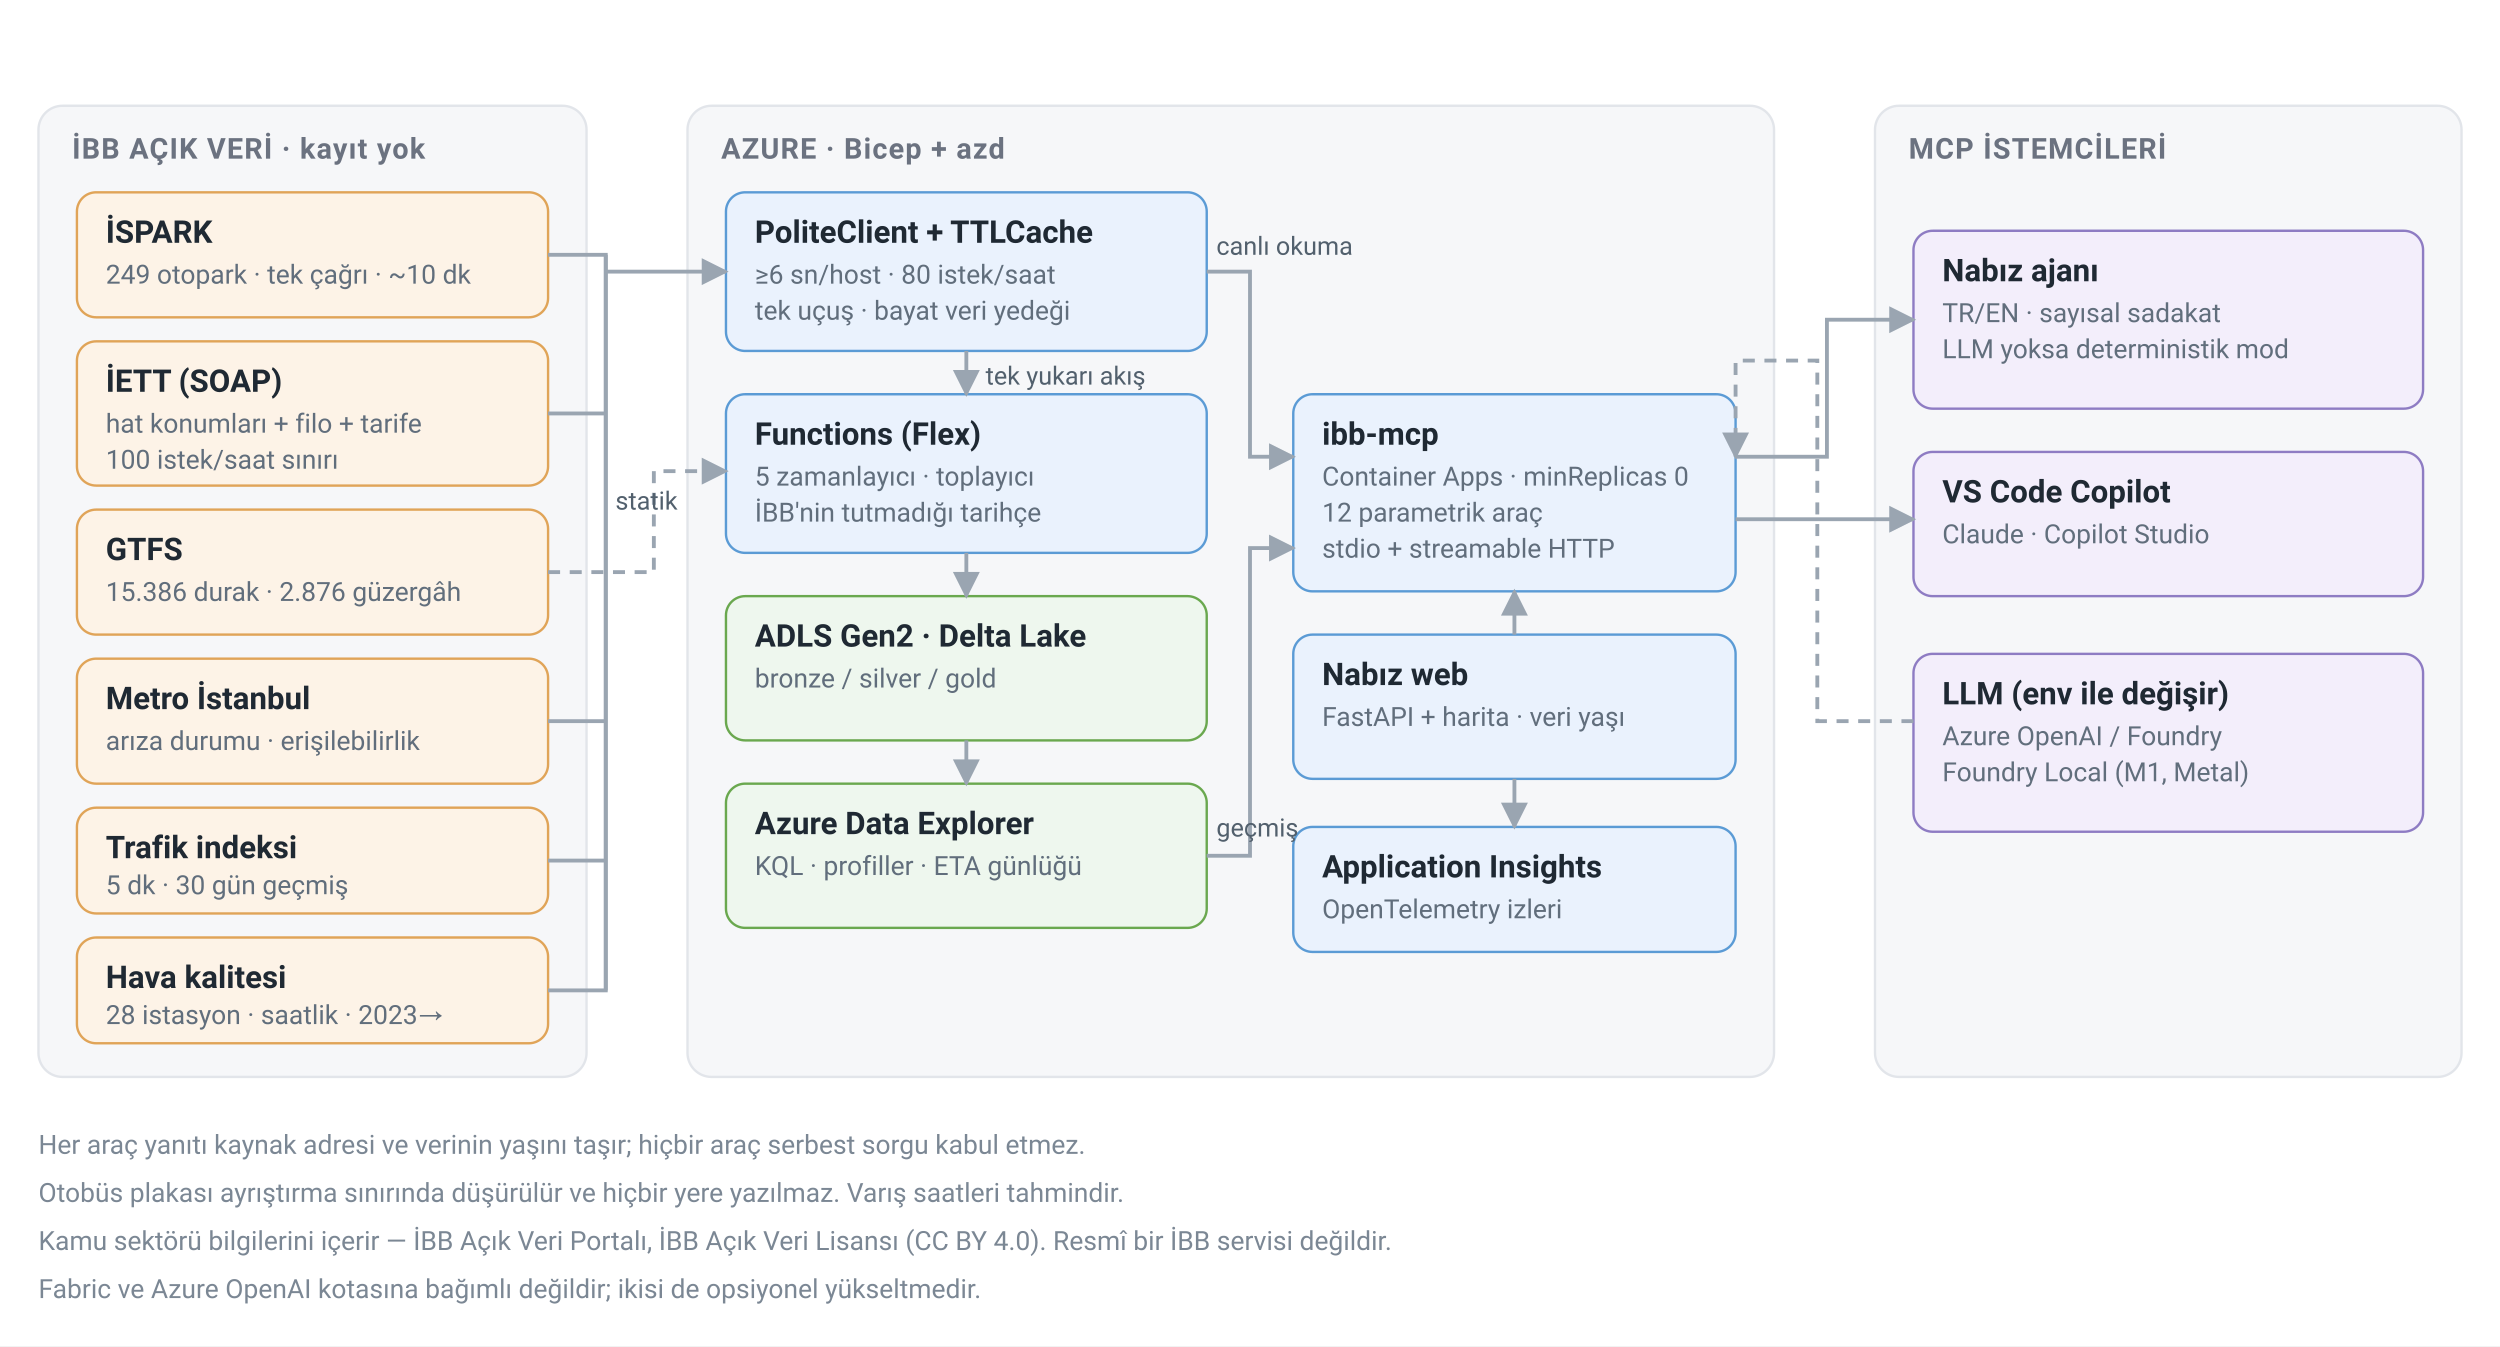
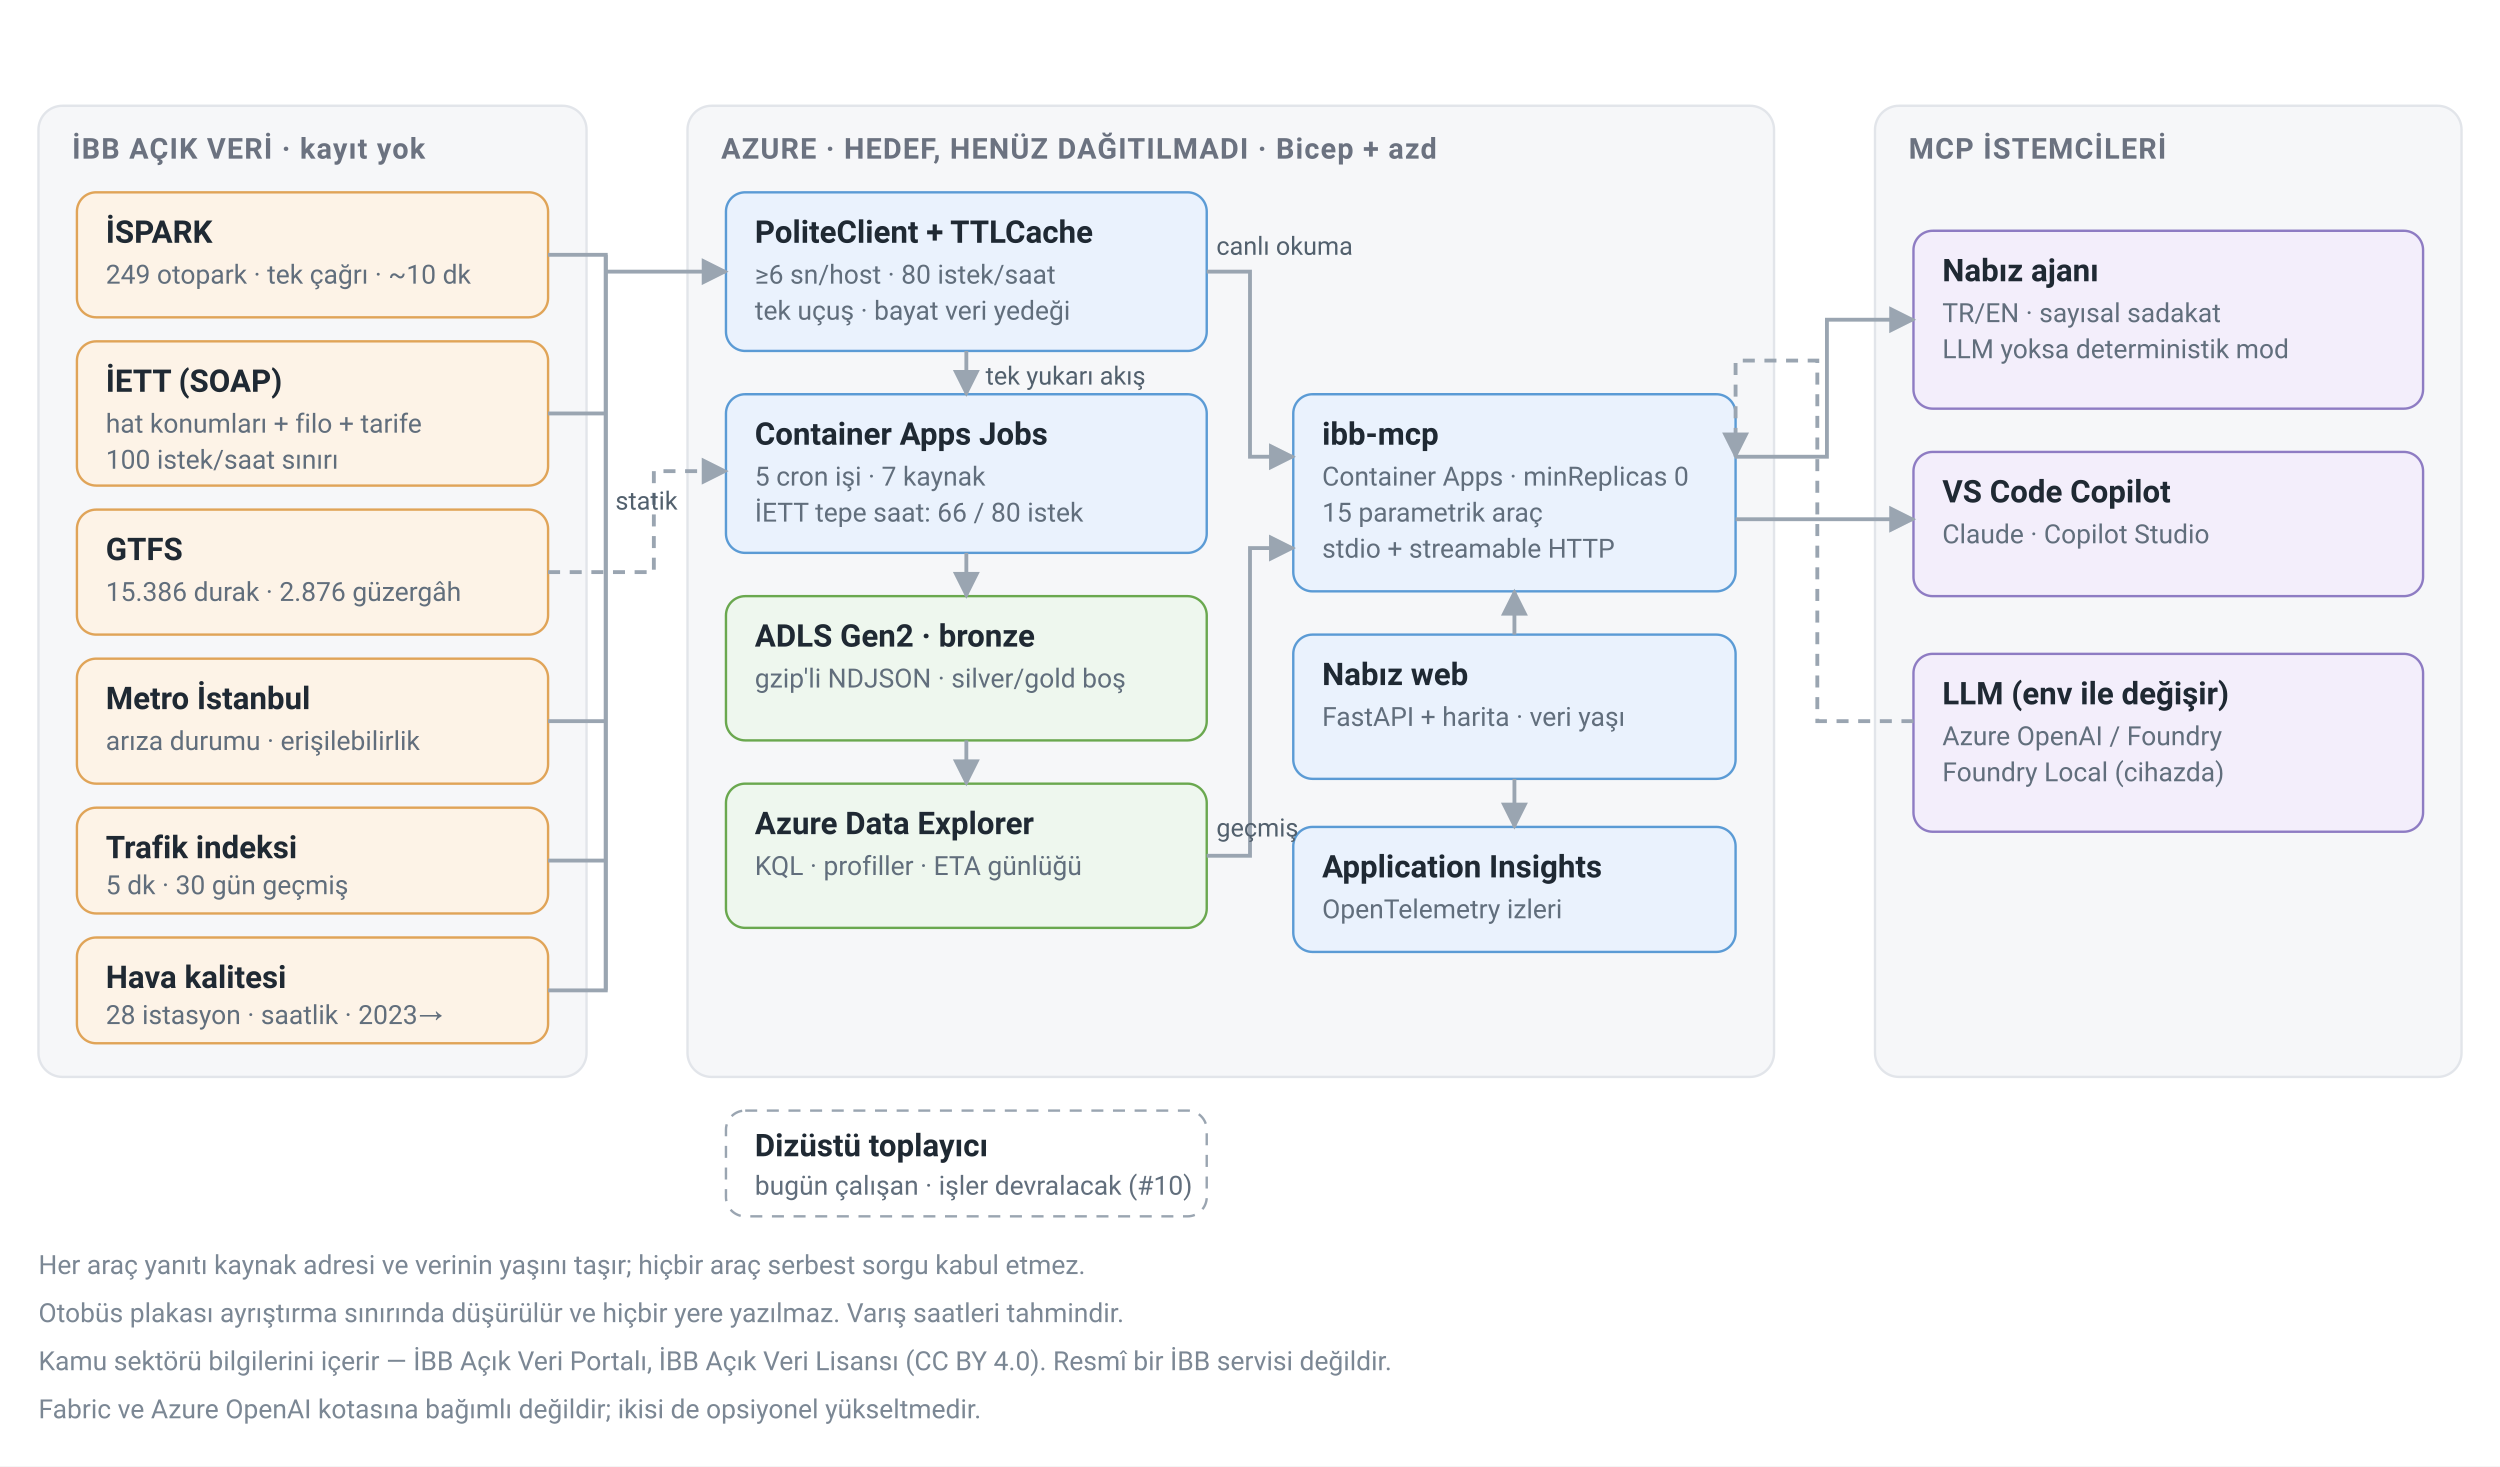
- <svg xmlns="http://www.w3.org/2000/svg" viewBox="0 0 1040 560" width="1040" height="560" font-family="-apple-system,BlinkMacSystemFont,'Segoe UI',Roboto,Helvetica,Arial,sans-serif" role="img" aria-labelledby="title desc">
+ <svg xmlns="http://www.w3.org/2000/svg" viewBox="0 0 1040 610" width="1040" height="610" font-family="-apple-system,BlinkMacSystemFont,'Segoe UI',Roboto,Helvetica,Arial,sans-serif" role="img" aria-labelledby="title desc">
  <style>
    .bg    { fill: #ffffff; }
    .band  { fill: #f6f7f9; stroke: #e2e5ea; }
    .bandt { fill: #6b7280; font-size: 12px; font-weight: 600; letter-spacing: .04em; }
    .box   { fill: #ffffff; stroke: #cbd2dc; rx: 8; }
    .ibb   { fill: #fdf3e7; stroke: #e0a458; }
    .az    { fill: #eaf2fd; stroke: #5b9bd5; }
    .store { fill: #eef7ee; stroke: #6aa84f; }
    .cli   { fill: #f3eefb; stroke: #8e7cc3; }
    .t     { fill: #1f2933; font-size: 13px; font-weight: 600; }
    .s     { fill: #616e7c; font-size: 11px; }
    .edge  { stroke: #9aa5b1; fill: none; stroke-width: 1.6; }
    .edged { stroke: #9aa5b1; fill: none; stroke-width: 1.6; stroke-dasharray: 5 4; }
+     .retired { fill: none; stroke: #9aa5b1; stroke-dasharray: 5 4; rx: 8; }
+     .tr    { fill: #7b8794; font-size: 13px; font-weight: 600; text-decoration: line-through; }
    .elabel{ fill: #52606d; font-size: 10.5px; }
    .note  { fill: #7b8794; font-size: 11px; }
    @media (prefers-color-scheme: dark) {
      .bg   { fill: #0f1216; }
      .band { fill: #161a20; stroke: #2b323b; }
      .bandt{ fill: #98a2b3; }
      .box  { fill: #1a1f26; stroke: #39414c; }
      .ibb  { fill: #2a2118; stroke: #b8823f; }
      .az   { fill: #16222f; stroke: #4a86c8; }
      .store{ fill: #17241a; stroke: #5c9448; }
      .cli  { fill: #221c2e; stroke: #7d6bb5; }
      .t    { fill: #e6e9ee; }
      .s    { fill: #98a2b3; }
      .edge, .edged { stroke: #6b7683; }
      .elabel, .note { fill: #98a2b3; }
+       .retired { stroke: #6b7683; }
+       .tr   { fill: #8a94a3; }
    }
  </style>
-   <rect class="bg" width="1040" height="560" />
+   <rect class="bg" width="1040" height="610" />
  <rect class="band" x="16" y="44" width="228" height="404" rx="10" />
  <text class="bandt" x="30" y="66">İBB AÇIK VERİ · kayıt yok</text>
  <rect class="box ibb" x="32" y="80" width="196" height="52" />
  <text class="t" x="44" y="101">İSPARK</text>
  <text class="s" x="44" y="118">249 otopark · tek çağrı · ~10 dk</text>
  <rect class="box ibb" x="32" y="142" width="196" height="60" />
  <text class="t" x="44" y="163">İETT (SOAP)</text>
  <text class="s" x="44" y="180">hat konumları + filo + tarife</text>
  <text class="s" x="44" y="195">100 istek/saat sınırı</text>
  <rect class="box ibb" x="32" y="212" width="196" height="52" />
  <text class="t" x="44" y="233">GTFS</text>
  <text class="s" x="44" y="250">15.386 durak · 2.876 güzergâh</text>
  <rect class="box ibb" x="32" y="274" width="196" height="52" />
  <text class="t" x="44" y="295">Metro İstanbul</text>
  <text class="s" x="44" y="312">arıza durumu · erişilebilirlik</text>
  <rect class="box ibb" x="32" y="336" width="196" height="44" />
  <text class="t" x="44" y="357">Trafik indeksi</text>
  <text class="s" x="44" y="372">5 dk · 30 gün geçmiş</text>
  <rect class="box ibb" x="32" y="390" width="196" height="44" />
  <text class="t" x="44" y="411">Hava kalitesi</text>
  <text class="s" x="44" y="426">28 istasyon · saatlik · 2023→</text>
  <rect class="band" x="286" y="44" width="452" height="404" rx="10" />
-   <text class="bandt" x="300" y="66">AZURE · Bicep + azd</text>
+   <text class="bandt" x="300" y="66">AZURE · HEDEF, HENÜZ DAĞITILMADI · Bicep + azd</text>
  <rect class="box az" x="302" y="80" width="200" height="66" />
  <text class="t" x="314" y="101">PoliteClient + TTLCache</text>
  <text class="s" x="314" y="118">≥6 sn/host · 80 istek/saat</text>
  <text class="s" x="314" y="133">tek uçuş · bayat veri yedeği</text>
  <rect class="box az" x="302" y="164" width="200" height="66" />
-   <text class="t" x="314" y="185">Functions (Flex)</text>
-   <text class="s" x="314" y="202">5 zamanlayıcı · toplayıcı</text>
-   <text class="s" x="314" y="217">İBB'nin tutmadığı tarihçe</text>
+   <text class="t" x="314" y="185">Container Apps Jobs</text>
+   <text class="s" x="314" y="202">5 cron işi · 7 kaynak</text>
+   <text class="s" x="314" y="217">İETT tepe saat: 66 / 80 istek</text>
  <rect class="box store" x="302" y="248" width="200" height="60" />
-   <text class="t" x="314" y="269">ADLS Gen2 · Delta Lake</text>
-   <text class="s" x="314" y="286">bronze / silver / gold</text>
+   <text class="t" x="314" y="269">ADLS Gen2 · bronze</text>
+   <text class="s" x="314" y="286">gzip'li NDJSON · silver/gold boş</text>
  <rect class="box store" x="302" y="326" width="200" height="60" />
  <text class="t" x="314" y="347">Azure Data Explorer</text>
  <text class="s" x="314" y="364">KQL · profiller · ETA günlüğü</text>
  <rect class="box az" x="538" y="164" width="184" height="82" />
  <text class="t" x="550" y="185">ibb-mcp</text>
  <text class="s" x="550" y="202">Container Apps · minReplicas 0</text>
-   <text class="s" x="550" y="217">12 parametrik araç</text>
+   <text class="s" x="550" y="217">15 parametrik araç</text>
  <text class="s" x="550" y="232">stdio + streamable HTTP</text>
  <rect class="box az" x="538" y="264" width="184" height="60" />
  <text class="t" x="550" y="285">Nabız web</text>
  <text class="s" x="550" y="302">FastAPI + harita · veri yaşı</text>
  <rect class="box az" x="538" y="344" width="184" height="52" />
  <text class="t" x="550" y="365">Application Insights</text>
  <text class="s" x="550" y="382">OpenTelemetry izleri</text>
  <rect class="band" x="780" y="44" width="244" height="404" rx="10" />
  <text class="bandt" x="794" y="66">MCP İSTEMCİLERİ</text>
  <rect class="box cli" x="796" y="96" width="212" height="74" />
  <text class="t" x="808" y="117">Nabız ajanı</text>
  <text class="s" x="808" y="134">TR/EN · sayısal sadakat</text>
  <text class="s" x="808" y="149">LLM yoksa deterministik mod</text>
  <rect class="box cli" x="796" y="188" width="212" height="60" />
  <text class="t" x="808" y="209">VS Code Copilot</text>
  <text class="s" x="808" y="226">Claude · Copilot Studio</text>
  <rect class="box cli" x="796" y="272" width="212" height="74" />
  <text class="t" x="808" y="293">LLM (env ile değişir)</text>
  <text class="s" x="808" y="310">Azure OpenAI / Foundry</text>
-   <text class="s" x="808" y="325">Foundry Local (M1, Metal)</text>
+   <text class="s" x="808" y="325">Foundry Local (cihazda)</text>
  <defs>
    <marker id="a" viewBox="0 0 10 10" refX="9" refY="5" markerWidth="7" markerHeight="7" orient="auto-start-reverse">
      <path d="M0,0 L10,5 L0,10 z" fill="#9aa5b1" />
    </marker>
  </defs>
  <path class="edge" d="M228,106 H252 V113" />
  <path class="edge" d="M228,172 H252" />
  <path class="edge" d="M228,300 H252" />
  <path class="edge" d="M228,358 H252" />
  <path class="edge" d="M228,412 H252 V113" />
  <path class="edge" d="M252,106 V412" />
  <path class="edge" marker-end="url(#a)" d="M252,113 H302" />
  <path class="edged" marker-end="url(#a)" d="M228,238 H272 V196 H302" />
  <text class="elabel" x="256" y="212">statik</text>
  <path class="edge" marker-end="url(#a)" d="M402,146 V164" />
  <text class="elabel" x="410" y="160">tek yukarı akış</text>
  <path class="edge" marker-end="url(#a)" d="M402,230 V248" />
  <path class="edge" marker-end="url(#a)" d="M402,308 V326" />
  <path class="edge" marker-end="url(#a)" d="M502,113 H520 V190 H538" />
  <text class="elabel" x="506" y="106">canlı okuma</text>
  <path class="edge" marker-end="url(#a)" d="M502,356 H520 V228 H538" />
  <text class="elabel" x="506" y="348">geçmiş</text>
  <path class="edge" marker-end="url(#a)" d="M722,190 H760 V133 H796" />
  <path class="edge" marker-end="url(#a)" d="M722,216 H796" />
  <path class="edge" marker-end="url(#a)" d="M630,264 V246" />
  <path class="edged" marker-end="url(#a)" d="M796,300 H756 V150 H722 V190" />
  <path class="edge" marker-end="url(#a)" d="M630,324 V344" />
-   <text class="note" x="16" y="480">Her araç yanıtı kaynak adresi ve verinin yaşını taşır; hiçbir araç serbest sorgu kabul etmez.</text>
-   <text class="note" x="16" y="500">Otobüs plakası ayrıştırma sınırında düşürülür ve hiçbir yere yazılmaz. Varış saatleri tahmindir.</text>
-   <text class="note" x="16" y="520">Kamu sektörü bilgilerini içerir — İBB Açık Veri Portalı, İBB Açık Veri Lisansı (CC BY 4.0). Resmî bir İBB servisi değildir.</text>
-   <text class="note" x="16" y="540">Fabric ve Azure OpenAI kotasına bağımlı değildir; ikisi de opsiyonel yükseltmedir.</text>
+   <rect class="retired" x="302" y="462" width="200" height="44" />
+   <text class="t" x="314" y="481">Dizüstü toplayıcı</text>
+   <text class="s" x="314" y="497">bugün çalışan · işler devralacak (#10)</text>
+   <text class="note" x="16" y="530">Her araç yanıtı kaynak adresi ve verinin yaşını taşır; hiçbir araç serbest sorgu kabul etmez.</text>
+   <text class="note" x="16" y="550">Otobüs plakası ayrıştırma sınırında düşürülür ve hiçbir yere yazılmaz. Varış saatleri tahmindir.</text>
+   <text class="note" x="16" y="570">Kamu sektörü bilgilerini içerir — İBB Açık Veri Portalı, İBB Açık Veri Lisansı (CC BY 4.0). Resmî bir İBB servisi değildir.</text>
+   <text class="note" x="16" y="590">Fabric ve Azure OpenAI kotasına bağımlı değildir; ikisi de opsiyonel yükseltmedir.</text>
</svg>
